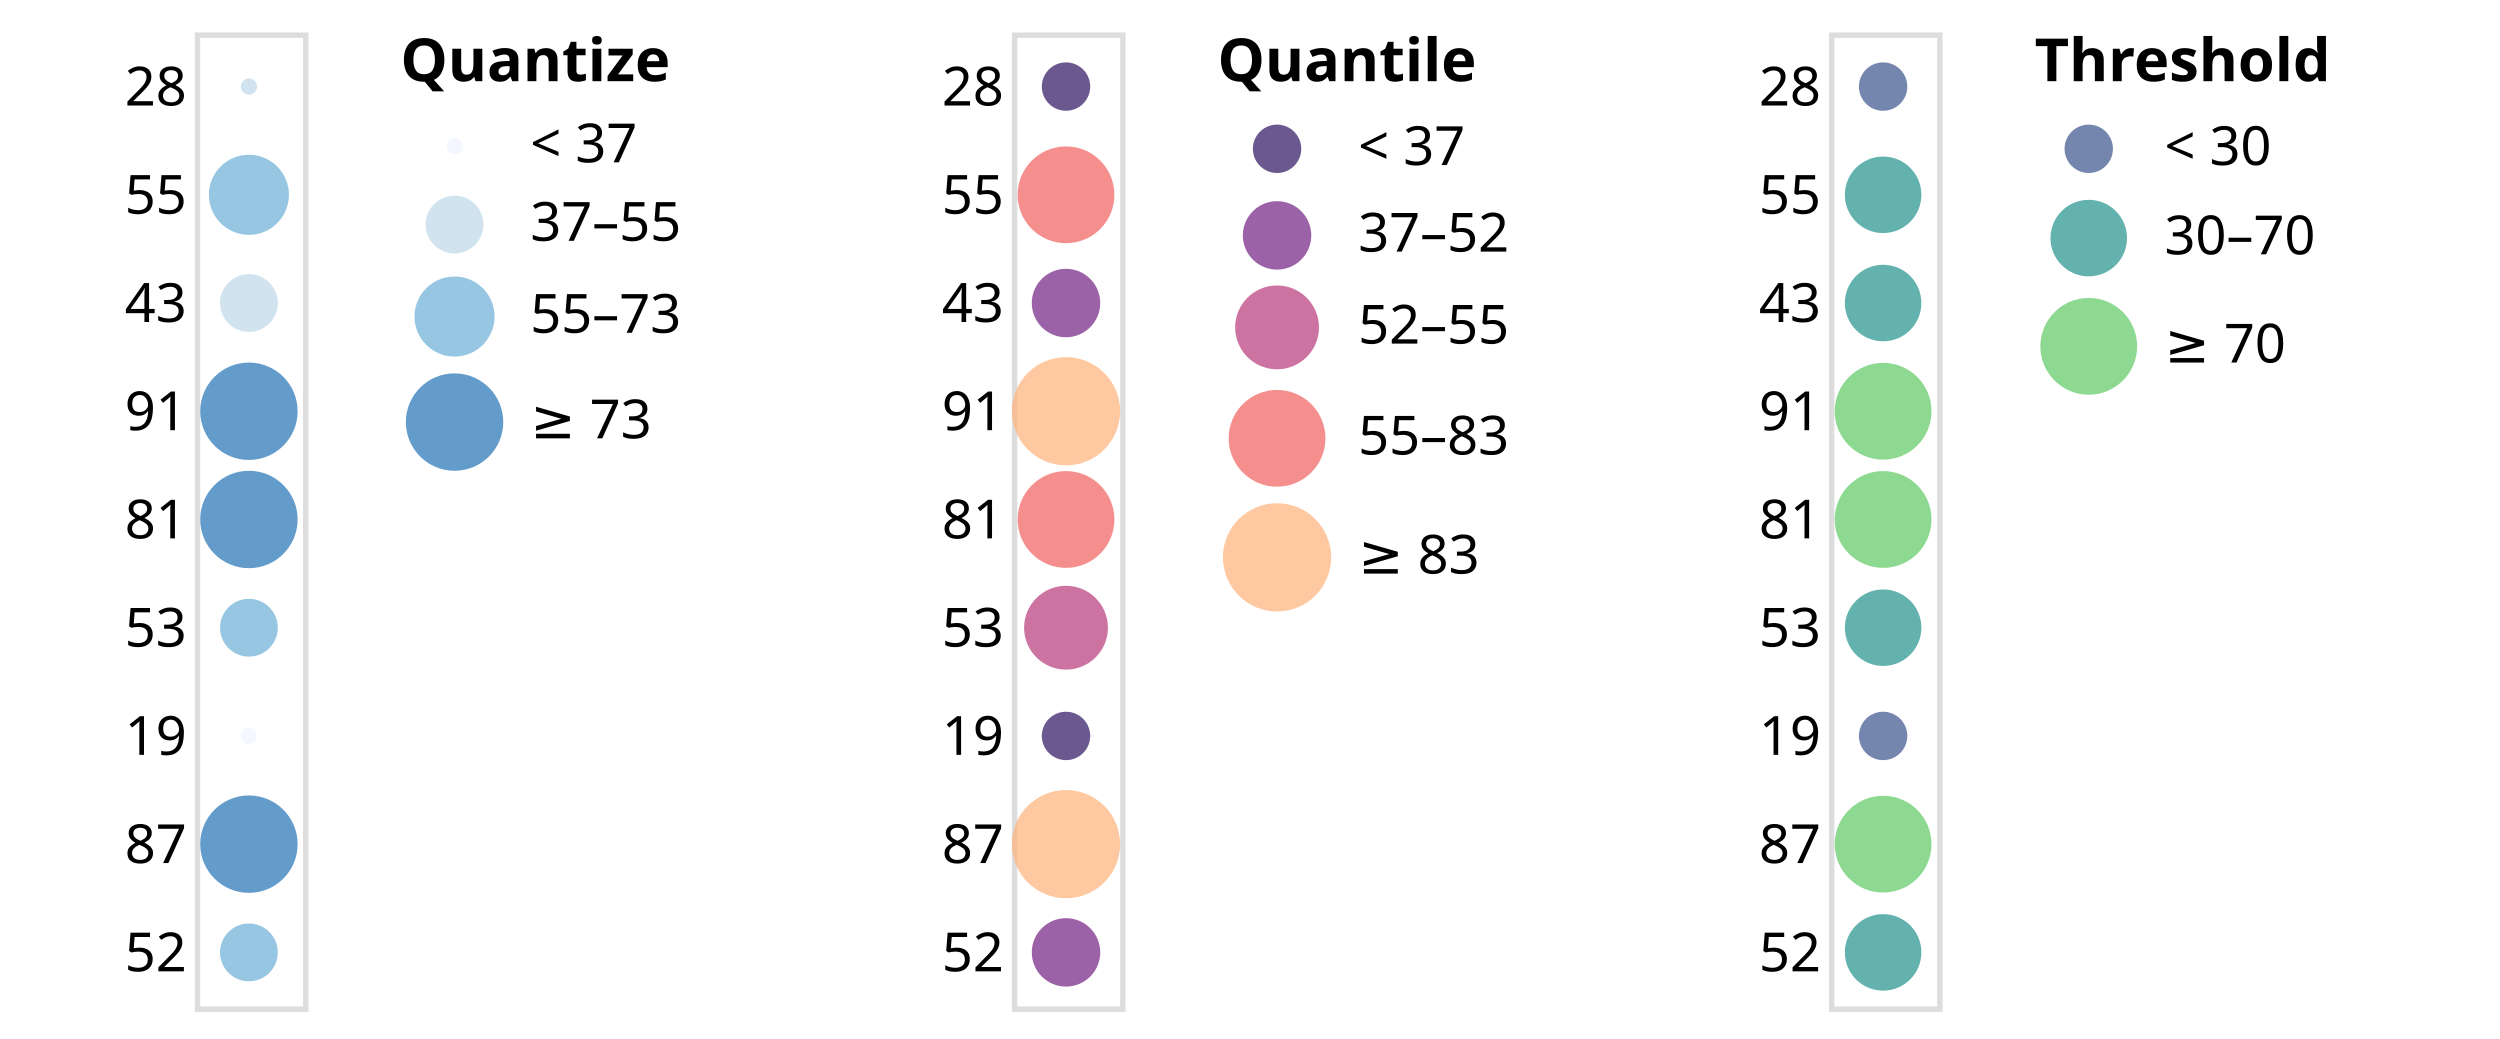
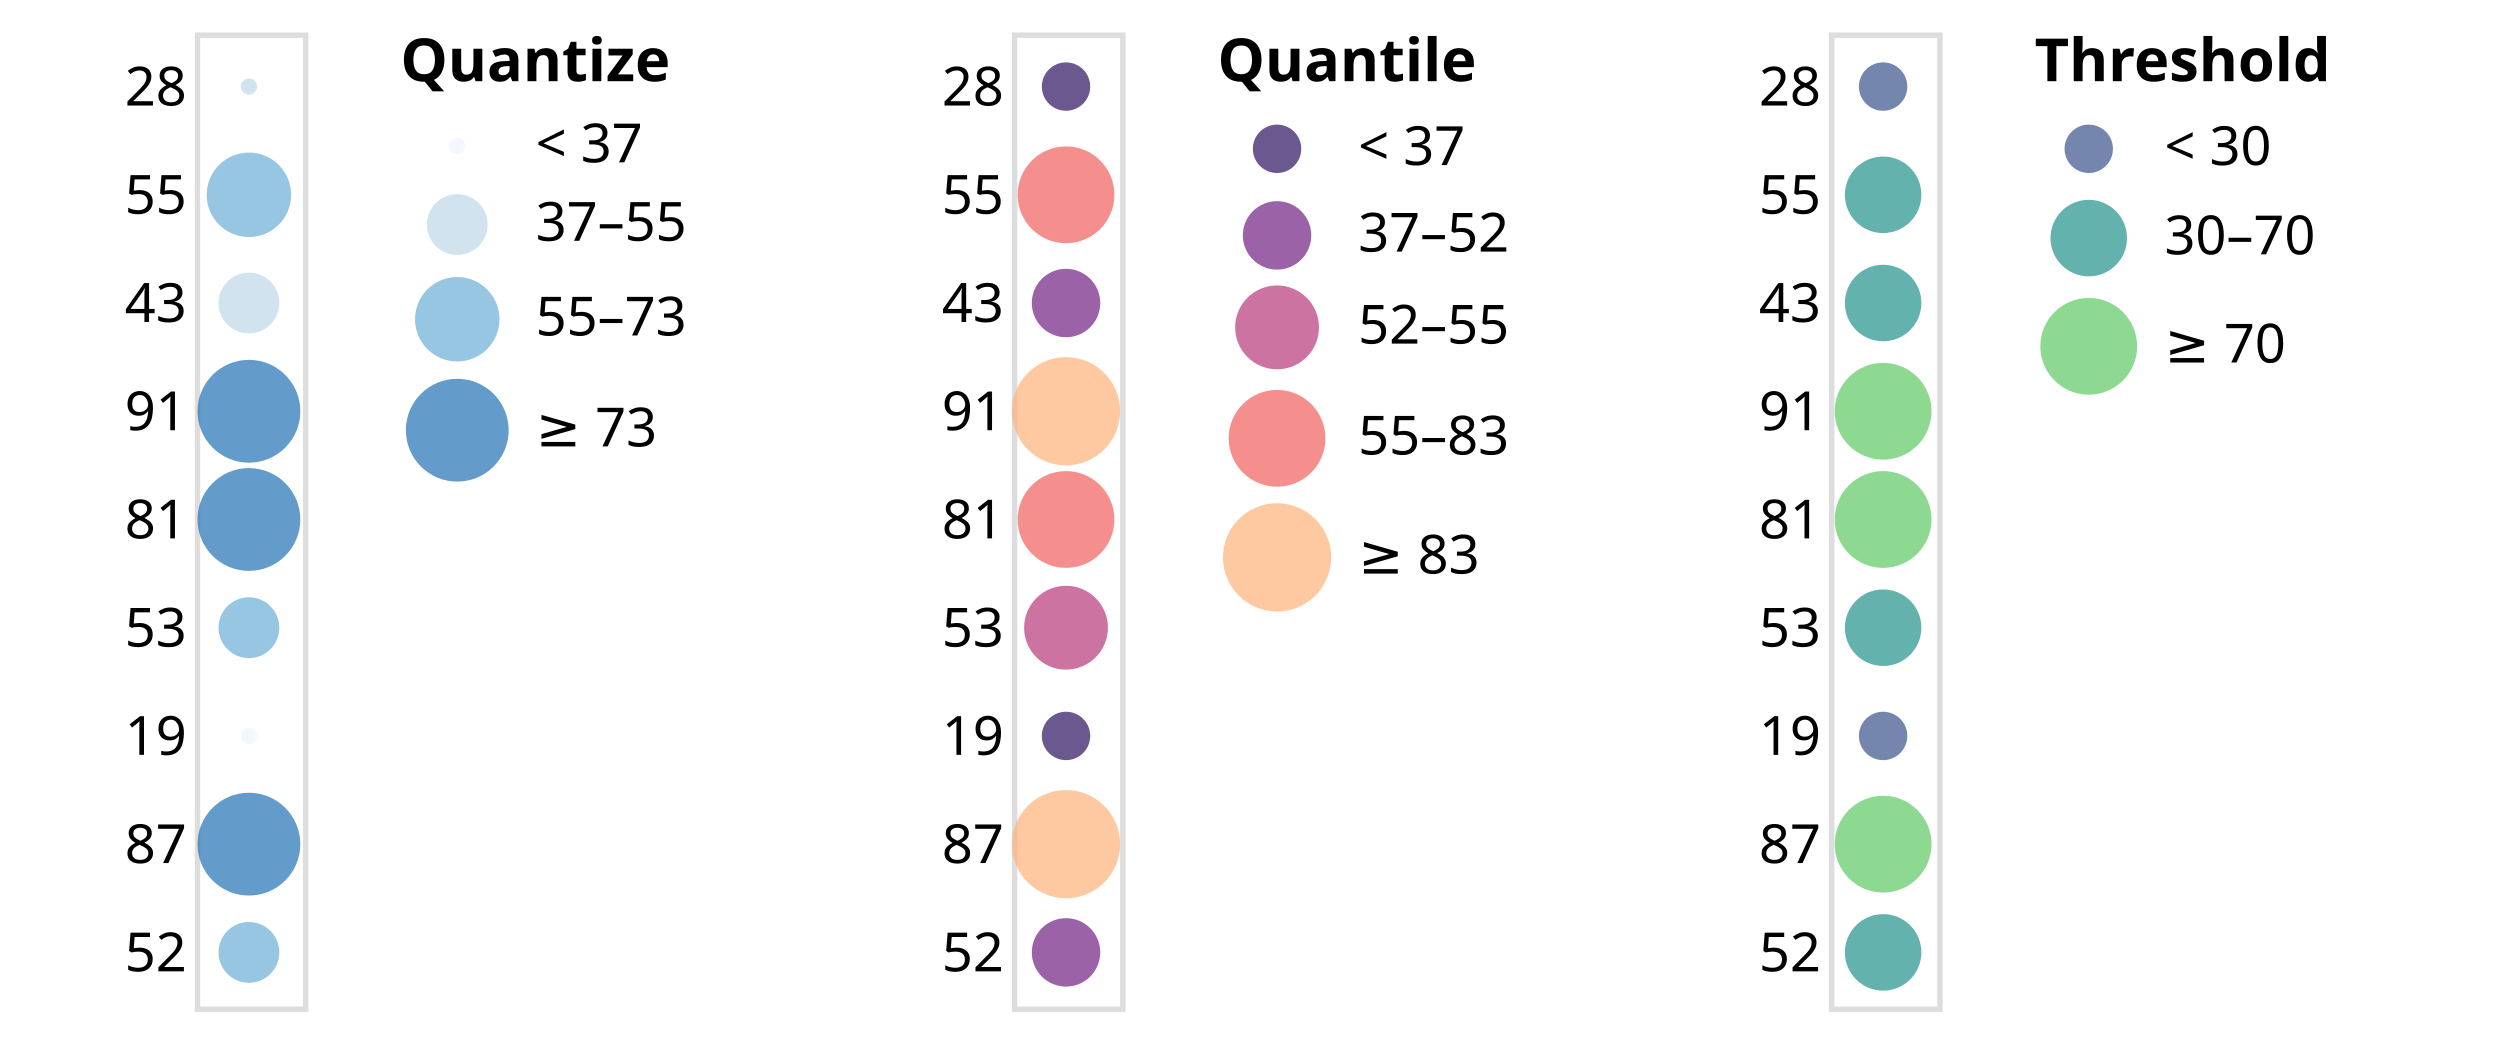
<svg xmlns="http://www.w3.org/2000/svg" class="marks" width="462" height="192" viewBox="0 0 462 192" version="1.1">
  <g transform="translate(36,6)">
    <g class="mark-group role-frame root">
      <g transform="translate(0,0)">
        <path class="background" d="M0,0h0v0h0Z" style="fill: none;" />
        <g>
          <g class="mark-group role-scope concat_0_group">
            <g transform="translate(0,0)">
              <path class="background" d="M0.5,0.5h20v180h-20Z" style="fill: none; stroke: #ddd;" />
              <g>
                <g class="mark-symbol role-mark concat_0_marks">
                  <path transform="translate(10,10)" d="M1.5,0A1.5,1.5,0,1,1,-1.5,0A1.5,1.5,0,1,1,1.5,0" style="fill: #bdd7e7; stroke-width: 2; opacity: 0.7;" />
-                   <path transform="translate(10,30)" d="M7.399,0A7.399,7.399,0,1,1,-7.399,0A7.399,7.399,0,1,1,7.399,0" style="fill: #6baed6; stroke-width: 2; opacity: 0.7;" />
-                   <path transform="translate(10,50)" d="M5.339,0A5.339,5.339,0,1,1,-5.339,0A5.339,5.339,0,1,1,5.339,0" style="fill: #bdd7e7; stroke-width: 2; opacity: 0.7;" />
-                   <path transform="translate(10,70)" d="M9,0A9,9,0,1,1,-9,0A9,9,0,1,1,9,0" style="fill: #2171b5; stroke-width: 2; opacity: 0.7;" />
-                   <path transform="translate(10,90)" d="M9,0A9,9,0,1,1,-9,0A9,9,0,1,1,9,0" style="fill: #2171b5; stroke-width: 2; opacity: 0.7;" />
-                   <path transform="translate(10,110)" d="M5.339,0A5.339,5.339,0,1,1,-5.339,0A5.339,5.339,0,1,1,5.339,0" style="fill: #6baed6; stroke-width: 2; opacity: 0.7;" />
+                   <path transform="translate(10,30)" d="M7.805,0A7.805,7.805,0,1,1,-7.805,0A7.805,7.805,0,1,1,7.805,0" style="fill: #6baed6; stroke-width: 2; opacity: 0.7;" />
+                   <path transform="translate(10,50)" d="M5.62,0A5.62,5.62,0,1,1,-5.62,0A5.62,5.62,0,1,1,5.62,0" style="fill: #bdd7e7; stroke-width: 2; opacity: 0.7;" />
+                   <path transform="translate(10,70)" d="M9.5,0A9.5,9.5,0,1,1,-9.5,0A9.5,9.5,0,1,1,9.5,0" style="fill: #2171b5; stroke-width: 2; opacity: 0.7;" />
+                   <path transform="translate(10,90)" d="M9.5,0A9.5,9.5,0,1,1,-9.5,0A9.5,9.5,0,1,1,9.5,0" style="fill: #2171b5; stroke-width: 2; opacity: 0.7;" />
+                   <path transform="translate(10,110)" d="M5.62,0A5.62,5.62,0,1,1,-5.62,0A5.62,5.62,0,1,1,5.62,0" style="fill: #6baed6; stroke-width: 2; opacity: 0.7;" />
                  <path transform="translate(10,130)" d="M1.5,0A1.5,1.5,0,1,1,-1.5,0A1.5,1.5,0,1,1,1.5,0" style="fill: #eff3ff; stroke-width: 2; opacity: 0.7;" />
-                   <path transform="translate(10,150)" d="M9,0A9,9,0,1,1,-9,0A9,9,0,1,1,9,0" style="fill: #2171b5; stroke-width: 2; opacity: 0.7;" />
-                   <path transform="translate(10,170)" d="M5.339,0A5.339,5.339,0,1,1,-5.339,0A5.339,5.339,0,1,1,5.339,0" style="fill: #6baed6; stroke-width: 2; opacity: 0.7;" />
+                   <path transform="translate(10,150)" d="M9.5,0A9.5,9.5,0,1,1,-9.5,0A9.5,9.5,0,1,1,9.5,0" style="fill: #2171b5; stroke-width: 2; opacity: 0.7;" />
+                   <path transform="translate(10,170)" d="M5.62,0A5.62,5.62,0,1,1,-5.62,0A5.62,5.62,0,1,1,5.62,0" style="fill: #6baed6; stroke-width: 2; opacity: 0.7;" />
                </g>
                <g class="mark-group role-legend">
                  <g transform="translate(38,0)">
-                     <path class="background" d="M0,0h71v81h-71Z" style="pointer-events: none; fill: none;" />
+                     <path class="background" d="M0,0h71v83h-71Z" style="pointer-events: none; fill: none;" />
                    <g>
                      <g class="mark-group role-legend-entry">
                        <g transform="translate(0,16)">
                          <path class="background" d="M0,0h0v0h0Z" style="pointer-events: none; fill: none;" />
                          <g>
                            <g class="mark-group role-scope">
                              <g transform="translate(0,0)">
-                                 <path class="background" d="M0,0h65v11h-65Z" style="pointer-events: none; fill: none; opacity: 1;" />
-                                 <g>
-                                   <g class="mark-symbol role-legend-symbol" style="pointer-events: none;">
-                                     <path transform="translate(10,5)" d="M1.5,0A1.5,1.5,0,1,1,-1.5,0A1.5,1.5,0,1,1,1.5,0" style="fill: #eff3ff; stroke-width: 1.5; opacity: 0.7;" />
-                                   </g>
-                                   <g class="mark-text role-legend-label" style="pointer-events: none;">
-                                     <text text-anchor="start" transform="translate(24,8)" style="font-family: sans-serif; font-size: 10px; fill: #000; opacity: 1;">&lt; 37</text>
+                                 <path class="background" d="M0,0h66v11h-66Z" style="pointer-events: none; fill: none; opacity: 1;" />
+                                 <g>
+                                   <g class="mark-symbol role-legend-symbol" style="pointer-events: none;">
+                                     <path transform="translate(10.5,5)" d="M1.5,0A1.5,1.5,0,1,1,-1.5,0A1.5,1.5,0,1,1,1.5,0" style="fill: #eff3ff; stroke-width: 1.5; opacity: 0.7;" />
+                                   </g>
+                                   <g class="mark-text role-legend-label" style="pointer-events: none;">
+                                     <text text-anchor="start" transform="translate(25,8)" style="font-family: sans-serif; font-size: 10px; fill: #000; opacity: 1;">&lt; 37</text>
                                  </g>
                                </g>
                              </g>
                              <g transform="translate(0,13)">
-                                 <path class="background" d="M0,0h65v12.5h-65Z" style="pointer-events: none; fill: none; opacity: 1;" />
-                                 <g>
-                                   <g class="mark-symbol role-legend-symbol" style="pointer-events: none;">
-                                     <path transform="translate(10,6.5)" d="M5.339,0A5.339,5.339,0,1,1,-5.339,0A5.339,5.339,0,1,1,5.339,0" style="fill: #bdd7e7; stroke-width: 1.5; opacity: 0.7;" />
-                                   </g>
-                                   <g class="mark-text role-legend-label" style="pointer-events: none;">
-                                     <text text-anchor="start" transform="translate(24,9.5)" style="font-family: sans-serif; font-size: 10px; fill: #000; opacity: 1;">37–55</text>
+                                 <path class="background" d="M0,0h66v12.5h-66Z" style="pointer-events: none; fill: none; opacity: 1;" />
+                                 <g>
+                                   <g class="mark-symbol role-legend-symbol" style="pointer-events: none;">
+                                     <path transform="translate(10.5,6.5)" d="M5.62,0A5.62,5.62,0,1,1,-5.62,0A5.62,5.62,0,1,1,5.62,0" style="fill: #bdd7e7; stroke-width: 1.5; opacity: 0.7;" />
+                                   </g>
+                                   <g class="mark-text role-legend-label" style="pointer-events: none;">
+                                     <text text-anchor="start" transform="translate(25,9.5)" style="font-family: sans-serif; font-size: 10px; fill: #000; opacity: 1;">37–55</text>
                                  </g>
                                </g>
                              </g>
                              <g transform="translate(0,28)">
-                                 <path class="background" d="M0,0h65v15.899h-65Z" style="pointer-events: none; fill: none; opacity: 1;" />
-                                 <g>
-                                   <g class="mark-symbol role-legend-symbol" style="pointer-events: none;">
-                                     <path transform="translate(10,8.5)" d="M7.399,0A7.399,7.399,0,1,1,-7.399,0A7.399,7.399,0,1,1,7.399,0" style="fill: #6baed6; stroke-width: 1.5; opacity: 0.7;" />
-                                   </g>
-                                   <g class="mark-text role-legend-label" style="pointer-events: none;">
-                                     <text text-anchor="start" transform="translate(24,11.5)" style="font-family: sans-serif; font-size: 10px; fill: #000; opacity: 1;">55–73</text>
-                                   </g>
-                                 </g>
-                               </g>
-                               <g transform="translate(0,46)">
-                                 <path class="background" d="M0,0h65v19h-65Z" style="pointer-events: none; fill: none; opacity: 1;" />
-                                 <g>
-                                   <g class="mark-symbol role-legend-symbol" style="pointer-events: none;">
-                                     <path transform="translate(10,10)" d="M9,0A9,9,0,1,1,-9,0A9,9,0,1,1,9,0" style="fill: #2171b5; stroke-width: 1.5; opacity: 0.7;" />
-                                   </g>
-                                   <g class="mark-text role-legend-label" style="pointer-events: none;">
-                                     <text text-anchor="start" transform="translate(24,13)" style="font-family: sans-serif; font-size: 10px; fill: #000; opacity: 1;">≥ 73</text>
+                                 <path class="background" d="M0,0h66v16.805h-66Z" style="pointer-events: none; fill: none; opacity: 1;" />
+                                 <g>
+                                   <g class="mark-symbol role-legend-symbol" style="pointer-events: none;">
+                                     <path transform="translate(10.5,9)" d="M7.805,0A7.805,7.805,0,1,1,-7.805,0A7.805,7.805,0,1,1,7.805,0" style="fill: #6baed6; stroke-width: 1.5; opacity: 0.7;" />
+                                   </g>
+                                   <g class="mark-text role-legend-label" style="pointer-events: none;">
+                                     <text text-anchor="start" transform="translate(25,12)" style="font-family: sans-serif; font-size: 10px; fill: #000; opacity: 1;">55–73</text>
+                                   </g>
+                                 </g>
+                               </g>
+                               <g transform="translate(0,47)">
+                                 <path class="background" d="M0,0h66v20h-66Z" style="pointer-events: none; fill: none; opacity: 1;" />
+                                 <g>
+                                   <g class="mark-symbol role-legend-symbol" style="pointer-events: none;">
+                                     <path transform="translate(10.5,10.5)" d="M9.5,0A9.5,9.5,0,1,1,-9.5,0A9.5,9.5,0,1,1,9.5,0" style="fill: #2171b5; stroke-width: 1.5; opacity: 0.7;" />
+                                   </g>
+                                   <g class="mark-text role-legend-label" style="pointer-events: none;">
+                                     <text text-anchor="start" transform="translate(25,13.5)" style="font-family: sans-serif; font-size: 10px; fill: #000; opacity: 1;">≥ 73</text>
                                  </g>
                                </g>
                              </g>
                            </g>
                          </g>
                        </g>
                      </g>
                      <g class="mark-text role-legend-title" style="pointer-events: none;">
                        <text text-anchor="start" transform="translate(0,9)" style="font-family: sans-serif; font-size: 11px; font-weight: bold; fill: #000; opacity: 1;">Quantize</text>
                      </g>
                    </g>
                  </g>
                </g>
                <g class="mark-group role-axis">
                  <g transform="translate(0.5,0.5)">
                    <path class="background" d="M0,0h0v0h0Z" style="pointer-events: none; fill: none;" />
                    <g>
                      <g class="mark-text role-axis-label" style="pointer-events: none;">
                        <text text-anchor="end" transform="translate(-2,13)" style="font-family: sans-serif; font-size: 10px; fill: #000; opacity: 1;">28</text>
                        <text text-anchor="end" transform="translate(-2,33)" style="font-family: sans-serif; font-size: 10px; fill: #000; opacity: 1;">55</text>
                        <text text-anchor="end" transform="translate(-2,53)" style="font-family: sans-serif; font-size: 10px; fill: #000; opacity: 1;">43</text>
                        <text text-anchor="end" transform="translate(-2,73)" style="font-family: sans-serif; font-size: 10px; fill: #000; opacity: 1;">91</text>
                        <text text-anchor="end" transform="translate(-2,93)" style="font-family: sans-serif; font-size: 10px; fill: #000; opacity: 1;">81</text>
                        <text text-anchor="end" transform="translate(-2,113)" style="font-family: sans-serif; font-size: 10px; fill: #000; opacity: 1;">53</text>
                        <text text-anchor="end" transform="translate(-2,133)" style="font-family: sans-serif; font-size: 10px; fill: #000; opacity: 1;">19</text>
                        <text text-anchor="end" transform="translate(-2,153)" style="font-family: sans-serif; font-size: 10px; fill: #000; opacity: 1;">87</text>
                        <text text-anchor="end" transform="translate(-2,173)" style="font-family: sans-serif; font-size: 10px; fill: #000; opacity: 1;">52</text>
                      </g>
                    </g>
                  </g>
                </g>
              </g>
            </g>
          </g>
          <g class="mark-group role-scope concat_1_group">
            <g transform="translate(151,0)">
              <path class="background" d="M0.5,0.5h20v180h-20Z" style="fill: none; stroke: #ddd;" />
              <g>
                <g class="mark-symbol role-mark concat_1_marks">
                  <path transform="translate(10,10)" d="M4.472,0A4.472,4.472,0,1,1,-4.472,0A4.472,4.472,0,1,1,4.472,0" style="fill: #2c115f; stroke-width: 2; opacity: 0.7;" />
                  <path transform="translate(10,30)" d="M8.944,0A8.944,8.944,0,1,1,-8.944,0A8.944,8.944,0,1,1,8.944,0" style="fill: #f1605d; stroke-width: 2; opacity: 0.7;" />
                  <path transform="translate(10,50)" d="M6.325,0A6.325,6.325,0,1,1,-6.325,0A6.325,6.325,0,1,1,6.325,0" style="fill: #721f81; stroke-width: 2; opacity: 0.7;" />
                  <path transform="translate(10,70)" d="M10,0A10,10,0,1,1,-10,0A10,10,0,1,1,10,0" style="fill: #feb078; stroke-width: 2; opacity: 0.7;" />
                  <path transform="translate(10,90)" d="M8.944,0A8.944,8.944,0,1,1,-8.944,0A8.944,8.944,0,1,1,8.944,0" style="fill: #f1605d; stroke-width: 2; opacity: 0.7;" />
                  <path transform="translate(10,110)" d="M7.746,0A7.746,7.746,0,1,1,-7.746,0A7.746,7.746,0,1,1,7.746,0" style="fill: #b73779; stroke-width: 2; opacity: 0.7;" />
                  <path transform="translate(10,130)" d="M4.472,0A4.472,4.472,0,1,1,-4.472,0A4.472,4.472,0,1,1,4.472,0" style="fill: #2c115f; stroke-width: 2; opacity: 0.7;" />
                  <path transform="translate(10,150)" d="M10,0A10,10,0,1,1,-10,0A10,10,0,1,1,10,0" style="fill: #feb078; stroke-width: 2; opacity: 0.7;" />
                  <path transform="translate(10,170)" d="M6.325,0A6.325,6.325,0,1,1,-6.325,0A6.325,6.325,0,1,1,6.325,0" style="fill: #721f81; stroke-width: 2; opacity: 0.7;" />
                </g>
                <g class="mark-group role-legend">
                  <g transform="translate(38,0)">
                    <path class="background" d="M0,0h71v107h-71Z" style="pointer-events: none; fill: none;" />
                    <g>
                      <g class="mark-group role-legend-entry">
                        <g transform="translate(0,16)">
                          <path class="background" d="M0,0h0v0h0Z" style="pointer-events: none; fill: none;" />
                          <g>
                            <g class="mark-group role-scope">
                              <g transform="translate(0,0)">
                                <path class="background" d="M0,0h67v11.5h-67Z" style="pointer-events: none; fill: none; opacity: 1;" />
                                <g>
                                  <g class="mark-symbol role-legend-symbol" style="pointer-events: none;">
                                    <path transform="translate(11,5.5)" d="M4.472,0A4.472,4.472,0,1,1,-4.472,0A4.472,4.472,0,1,1,4.472,0" style="fill: #2c115f; stroke-width: 1.5; opacity: 0.7;" />
                                  </g>
                                  <g class="mark-text role-legend-label" style="pointer-events: none;">
                                    <text text-anchor="start" transform="translate(26,8.5)" style="font-family: sans-serif; font-size: 10px; fill: #000; opacity: 1;">&lt; 37</text>
                                  </g>
                                </g>
                              </g>
                              <g transform="translate(0,14)">
                                <path class="background" d="M0,0h67v13.825h-67Z" style="pointer-events: none; fill: none; opacity: 1;" />
                                <g>
                                  <g class="mark-symbol role-legend-symbol" style="pointer-events: none;">
                                    <path transform="translate(11,7.5)" d="M6.325,0A6.325,6.325,0,1,1,-6.325,0A6.325,6.325,0,1,1,6.325,0" style="fill: #721f81; stroke-width: 1.5; opacity: 0.7;" />
                                  </g>
                                  <g class="mark-text role-legend-label" style="pointer-events: none;">
                                    <text text-anchor="start" transform="translate(26,10.5)" style="font-family: sans-serif; font-size: 10px; fill: #000; opacity: 1;">37–52</text>
                                  </g>
                                </g>
                              </g>
                              <g transform="translate(0,30)">
                                <path class="background" d="M0,0h67v16.246h-67Z" style="pointer-events: none; fill: none; opacity: 1;" />
                                <g>
                                  <g class="mark-symbol role-legend-symbol" style="pointer-events: none;">
                                    <path transform="translate(11,8.5)" d="M7.746,0A7.746,7.746,0,1,1,-7.746,0A7.746,7.746,0,1,1,7.746,0" style="fill: #b73779; stroke-width: 1.5; opacity: 0.7;" />
                                  </g>
                                  <g class="mark-text role-legend-label" style="pointer-events: none;">
                                    <text text-anchor="start" transform="translate(26,11.5)" style="font-family: sans-serif; font-size: 10px; fill: #000; opacity: 1;">52–55</text>
                                  </g>
                                </g>
                              </g>
                              <g transform="translate(0,49)">
                                <path class="background" d="M0,0h67v18.944h-67Z" style="pointer-events: none; fill: none; opacity: 1;" />
                                <g>
                                  <g class="mark-symbol role-legend-symbol" style="pointer-events: none;">
                                    <path transform="translate(11,10)" d="M8.944,0A8.944,8.944,0,1,1,-8.944,0A8.944,8.944,0,1,1,8.944,0" style="fill: #f1605d; stroke-width: 1.5; opacity: 0.7;" />
                                  </g>
                                  <g class="mark-text role-legend-label" style="pointer-events: none;">
                                    <text text-anchor="start" transform="translate(26,13)" style="font-family: sans-serif; font-size: 10px; fill: #000; opacity: 1;">55–83</text>
                                  </g>
                                </g>
                              </g>
                              <g transform="translate(0,70)">
                                <path class="background" d="M0,0h67v21h-67Z" style="pointer-events: none; fill: none; opacity: 1;" />
                                <g>
                                  <g class="mark-symbol role-legend-symbol" style="pointer-events: none;">
                                    <path transform="translate(11,11)" d="M10,0A10,10,0,1,1,-10,0A10,10,0,1,1,10,0" style="fill: #feb078; stroke-width: 1.5; opacity: 0.7;" />
                                  </g>
                                  <g class="mark-text role-legend-label" style="pointer-events: none;">
                                    <text text-anchor="start" transform="translate(26,14)" style="font-family: sans-serif; font-size: 10px; fill: #000; opacity: 1;">≥ 83</text>
                                  </g>
                                </g>
                              </g>
                            </g>
                          </g>
                        </g>
                      </g>
                      <g class="mark-text role-legend-title" style="pointer-events: none;">
                        <text text-anchor="start" transform="translate(0,9)" style="font-family: sans-serif; font-size: 11px; font-weight: bold; fill: #000; opacity: 1;">Quantile</text>
                      </g>
                    </g>
                  </g>
                </g>
                <g class="mark-group role-axis">
                  <g transform="translate(0.5,0.5)">
                    <path class="background" d="M0,0h0v0h0Z" style="pointer-events: none; fill: none;" />
                    <g>
                      <g class="mark-text role-axis-label" style="pointer-events: none;">
                        <text text-anchor="end" transform="translate(-2,13)" style="font-family: sans-serif; font-size: 10px; fill: #000; opacity: 1;">28</text>
                        <text text-anchor="end" transform="translate(-2,33)" style="font-family: sans-serif; font-size: 10px; fill: #000; opacity: 1;">55</text>
                        <text text-anchor="end" transform="translate(-2,53)" style="font-family: sans-serif; font-size: 10px; fill: #000; opacity: 1;">43</text>
                        <text text-anchor="end" transform="translate(-2,73)" style="font-family: sans-serif; font-size: 10px; fill: #000; opacity: 1;">91</text>
                        <text text-anchor="end" transform="translate(-2,93)" style="font-family: sans-serif; font-size: 10px; fill: #000; opacity: 1;">81</text>
                        <text text-anchor="end" transform="translate(-2,113)" style="font-family: sans-serif; font-size: 10px; fill: #000; opacity: 1;">53</text>
                        <text text-anchor="end" transform="translate(-2,133)" style="font-family: sans-serif; font-size: 10px; fill: #000; opacity: 1;">19</text>
                        <text text-anchor="end" transform="translate(-2,153)" style="font-family: sans-serif; font-size: 10px; fill: #000; opacity: 1;">87</text>
                        <text text-anchor="end" transform="translate(-2,173)" style="font-family: sans-serif; font-size: 10px; fill: #000; opacity: 1;">52</text>
                      </g>
                    </g>
                  </g>
                </g>
              </g>
            </g>
          </g>
          <g class="mark-group role-scope concat_2_group">
            <g transform="translate(302,0)">
              <path class="background" d="M0.5,0.5h20v180h-20Z" style="fill: none; stroke: #ddd;" />
              <g>
                <g class="mark-symbol role-mark concat_2_marks">
                  <path transform="translate(10,10)" d="M4.472,0A4.472,4.472,0,1,1,-4.472,0A4.472,4.472,0,1,1,4.472,0" style="fill: #3b528b; stroke-width: 2; opacity: 0.7;" />
                  <path transform="translate(10,30)" d="M7.071,0A7.071,7.071,0,1,1,-7.071,0A7.071,7.071,0,1,1,7.071,0" style="fill: #21918c; stroke-width: 2; opacity: 0.7;" />
                  <path transform="translate(10,50)" d="M7.071,0A7.071,7.071,0,1,1,-7.071,0A7.071,7.071,0,1,1,7.071,0" style="fill: #21918c; stroke-width: 2; opacity: 0.7;" />
                  <path transform="translate(10,70)" d="M8.944,0A8.944,8.944,0,1,1,-8.944,0A8.944,8.944,0,1,1,8.944,0" style="fill: #5ec962; stroke-width: 2; opacity: 0.7;" />
                  <path transform="translate(10,90)" d="M8.944,0A8.944,8.944,0,1,1,-8.944,0A8.944,8.944,0,1,1,8.944,0" style="fill: #5ec962; stroke-width: 2; opacity: 0.7;" />
                  <path transform="translate(10,110)" d="M7.071,0A7.071,7.071,0,1,1,-7.071,0A7.071,7.071,0,1,1,7.071,0" style="fill: #21918c; stroke-width: 2; opacity: 0.7;" />
                  <path transform="translate(10,130)" d="M4.472,0A4.472,4.472,0,1,1,-4.472,0A4.472,4.472,0,1,1,4.472,0" style="fill: #3b528b; stroke-width: 2; opacity: 0.7;" />
                  <path transform="translate(10,150)" d="M8.944,0A8.944,8.944,0,1,1,-8.944,0A8.944,8.944,0,1,1,8.944,0" style="fill: #5ec962; stroke-width: 2; opacity: 0.7;" />
                  <path transform="translate(10,170)" d="M7.071,0A7.071,7.071,0,1,1,-7.071,0A7.071,7.071,0,1,1,7.071,0" style="fill: #21918c; stroke-width: 2; opacity: 0.7;" />
                </g>
                <g class="mark-group role-legend">
                  <g transform="translate(38,0)">
                    <path class="background" d="M0,0h80v67h-80Z" style="pointer-events: none; fill: none;" />
                    <g>
                      <g class="mark-group role-legend-entry">
                        <g transform="translate(0,16)">
                          <path class="background" d="M0,0h0v0h0Z" style="pointer-events: none; fill: none;" />
                          <g>
                            <g class="mark-group role-scope">
                              <g transform="translate(0,0)">
                                <path class="background" d="M0,0h65v11.5h-65Z" style="pointer-events: none; fill: none; opacity: 1;" />
                                <g>
                                  <g class="mark-symbol role-legend-symbol" style="pointer-events: none;">
                                    <path transform="translate(10,5.5)" d="M4.472,0A4.472,4.472,0,1,1,-4.472,0A4.472,4.472,0,1,1,4.472,0" style="fill: #3b528b; stroke-width: 1.5; opacity: 0.7;" />
                                  </g>
                                  <g class="mark-text role-legend-label" style="pointer-events: none;">
                                    <text text-anchor="start" transform="translate(24,8.5)" style="font-family: sans-serif; font-size: 10px; fill: #000; opacity: 1;">&lt; 30</text>
                                  </g>
                                </g>
                              </g>
                              <g transform="translate(0,14)">
                                <path class="background" d="M0,0h65v15.071h-65Z" style="pointer-events: none; fill: none; opacity: 1;" />
                                <g>
                                  <g class="mark-symbol role-legend-symbol" style="pointer-events: none;">
                                    <path transform="translate(10,8)" d="M7.071,0A7.071,7.071,0,1,1,-7.071,0A7.071,7.071,0,1,1,7.071,0" style="fill: #21918c; stroke-width: 1.5; opacity: 0.7;" />
                                  </g>
                                  <g class="mark-text role-legend-label" style="pointer-events: none;">
                                    <text text-anchor="start" transform="translate(24,11)" style="font-family: sans-serif; font-size: 10px; fill: #000; opacity: 1;">30–70</text>
                                  </g>
                                </g>
                              </g>
                              <g transform="translate(0,32)">
                                <path class="background" d="M0,0h65v18.944h-65Z" style="pointer-events: none; fill: none; opacity: 1;" />
                                <g>
                                  <g class="mark-symbol role-legend-symbol" style="pointer-events: none;">
                                    <path transform="translate(10,10)" d="M8.944,0A8.944,8.944,0,1,1,-8.944,0A8.944,8.944,0,1,1,8.944,0" style="fill: #5ec962; stroke-width: 1.5; opacity: 0.7;" />
                                  </g>
                                  <g class="mark-text role-legend-label" style="pointer-events: none;">
                                    <text text-anchor="start" transform="translate(24,13)" style="font-family: sans-serif; font-size: 10px; fill: #000; opacity: 1;">≥ 70</text>
                                  </g>
                                </g>
                              </g>
                            </g>
                          </g>
                        </g>
                      </g>
                      <g class="mark-text role-legend-title" style="pointer-events: none;">
                        <text text-anchor="start" transform="translate(0,9)" style="font-family: sans-serif; font-size: 11px; font-weight: bold; fill: #000; opacity: 1;">Threshold</text>
                      </g>
                    </g>
                  </g>
                </g>
                <g class="mark-group role-axis">
                  <g transform="translate(0.5,0.5)">
                    <path class="background" d="M0,0h0v0h0Z" style="pointer-events: none; fill: none;" />
                    <g>
                      <g class="mark-text role-axis-label" style="pointer-events: none;">
                        <text text-anchor="end" transform="translate(-2,13)" style="font-family: sans-serif; font-size: 10px; fill: #000; opacity: 1;">28</text>
                        <text text-anchor="end" transform="translate(-2,33)" style="font-family: sans-serif; font-size: 10px; fill: #000; opacity: 1;">55</text>
                        <text text-anchor="end" transform="translate(-2,53)" style="font-family: sans-serif; font-size: 10px; fill: #000; opacity: 1;">43</text>
                        <text text-anchor="end" transform="translate(-2,73)" style="font-family: sans-serif; font-size: 10px; fill: #000; opacity: 1;">91</text>
                        <text text-anchor="end" transform="translate(-2,93)" style="font-family: sans-serif; font-size: 10px; fill: #000; opacity: 1;">81</text>
                        <text text-anchor="end" transform="translate(-2,113)" style="font-family: sans-serif; font-size: 10px; fill: #000; opacity: 1;">53</text>
                        <text text-anchor="end" transform="translate(-2,133)" style="font-family: sans-serif; font-size: 10px; fill: #000; opacity: 1;">19</text>
                        <text text-anchor="end" transform="translate(-2,153)" style="font-family: sans-serif; font-size: 10px; fill: #000; opacity: 1;">87</text>
                        <text text-anchor="end" transform="translate(-2,173)" style="font-family: sans-serif; font-size: 10px; fill: #000; opacity: 1;">52</text>
                      </g>
                    </g>
                  </g>
                </g>
              </g>
            </g>
          </g>
        </g>
      </g>
    </g>
  </g>
</svg>
